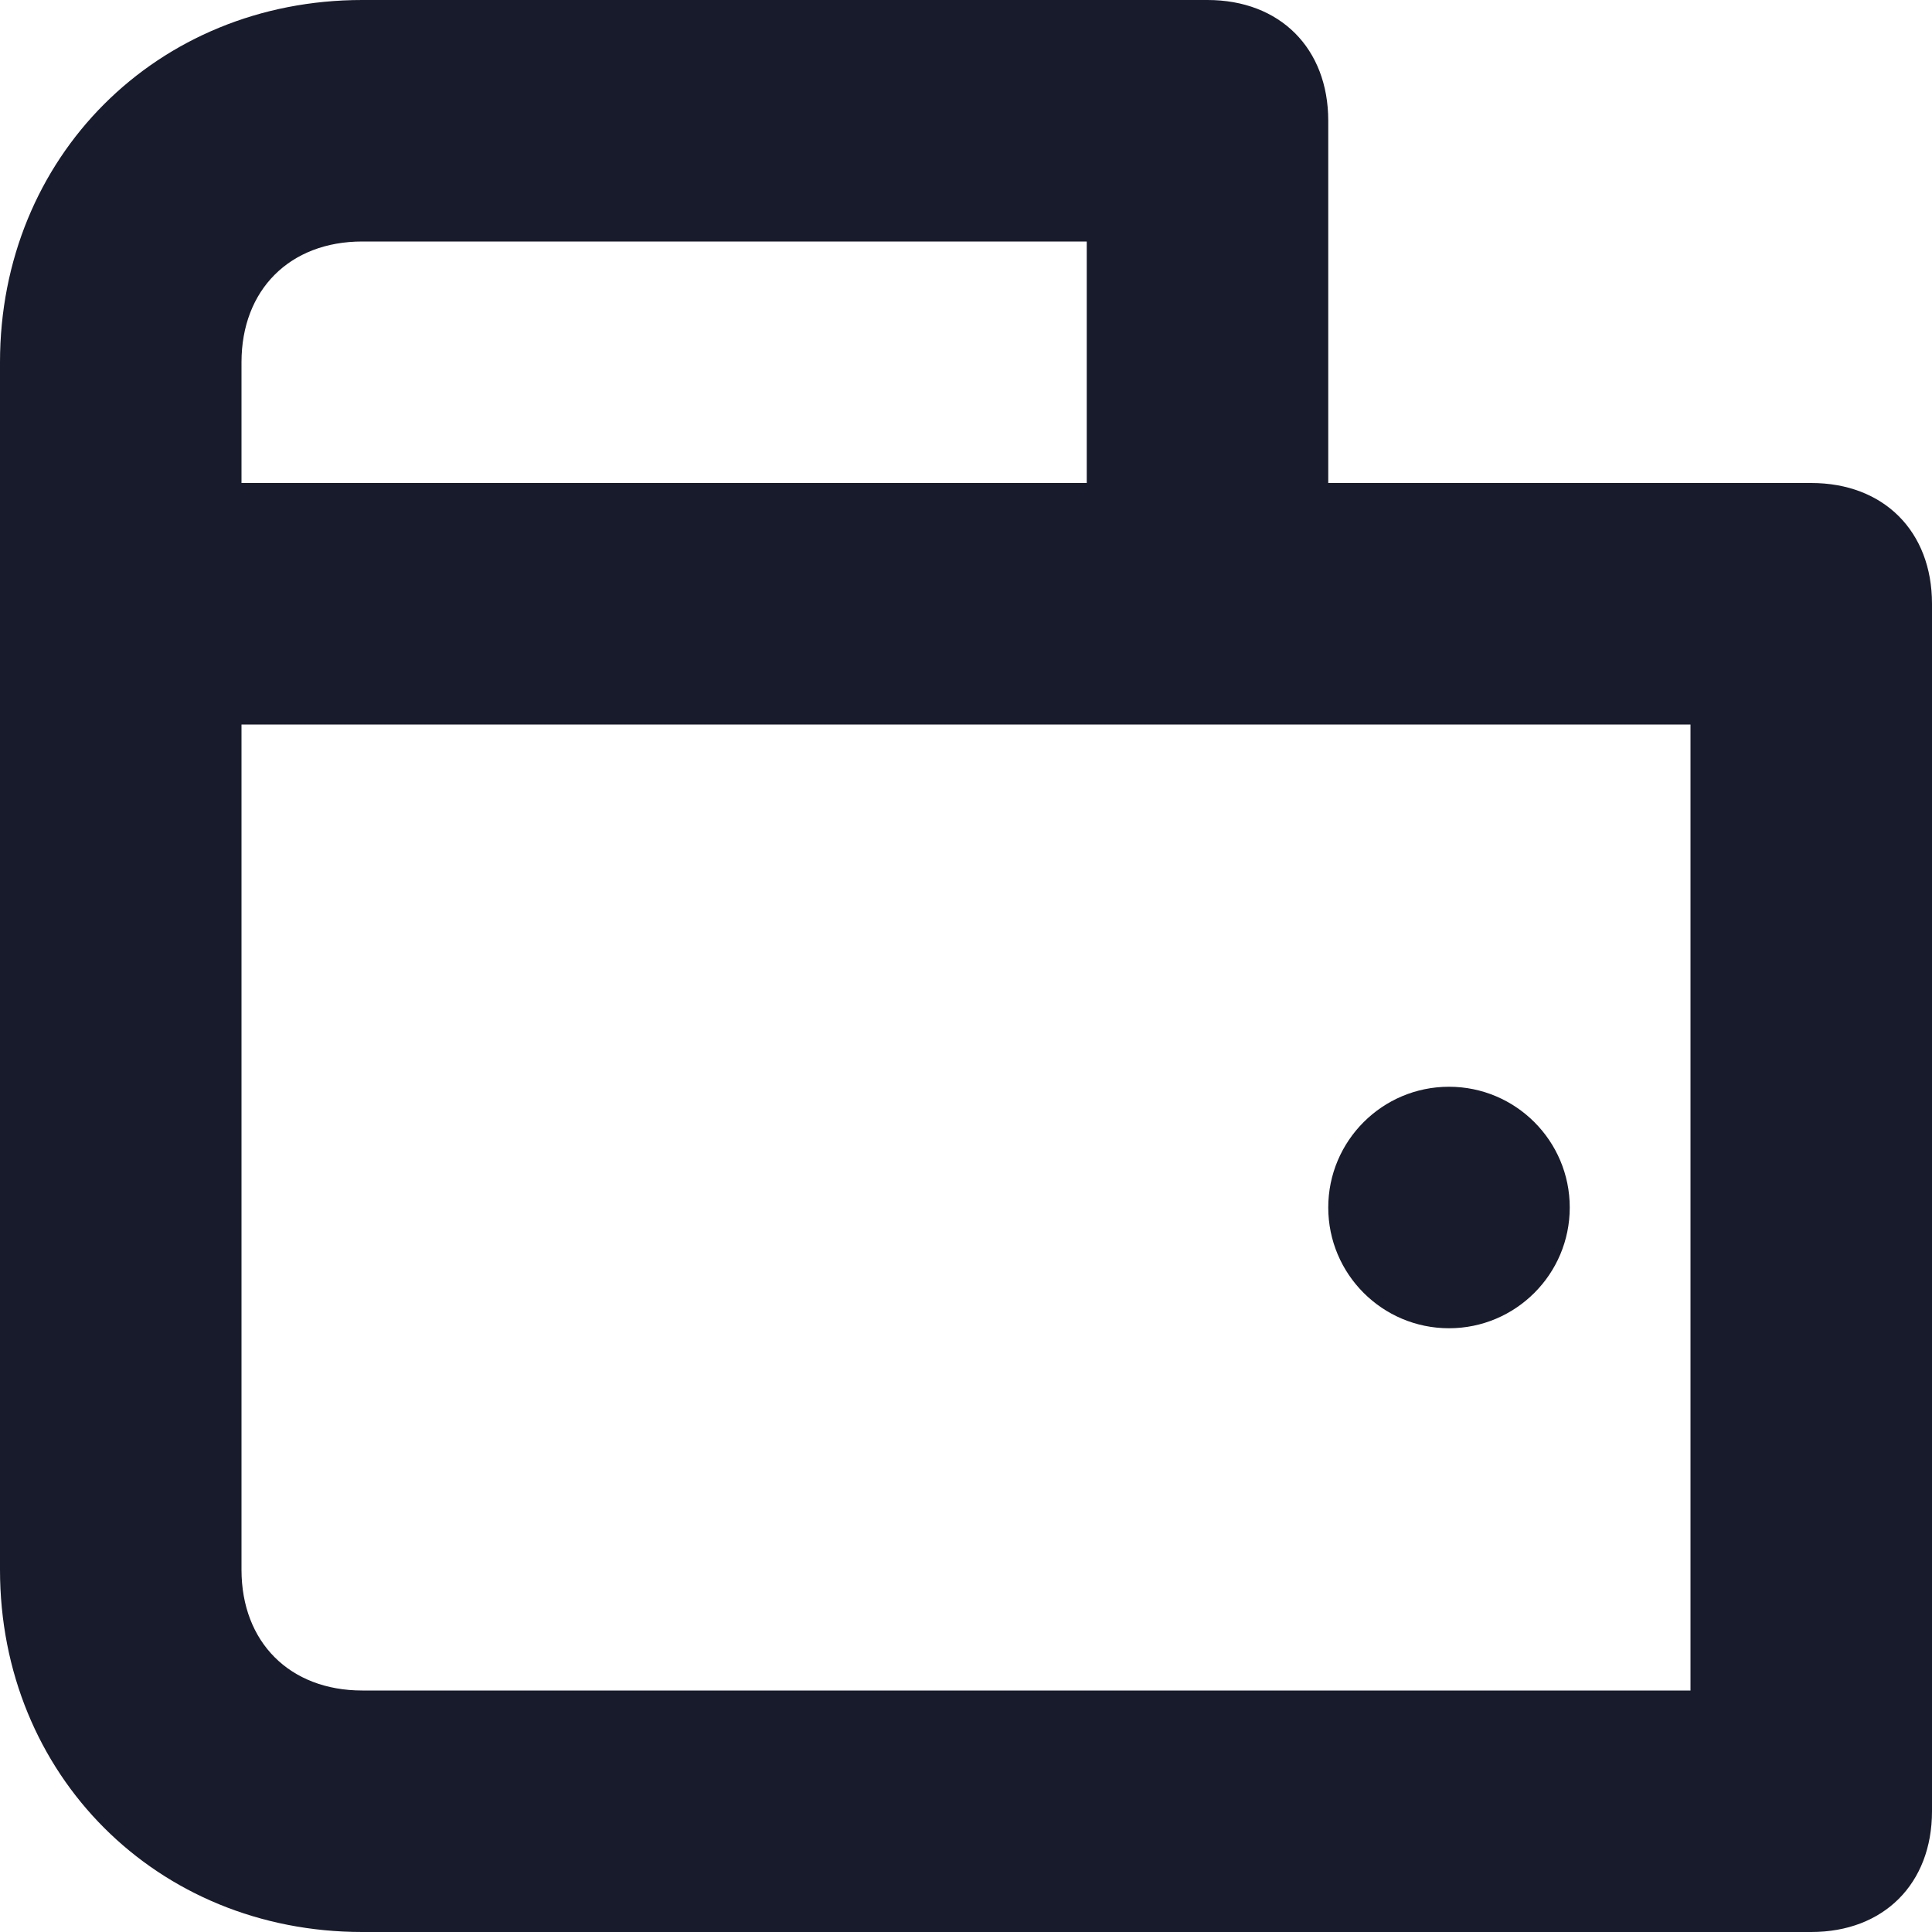
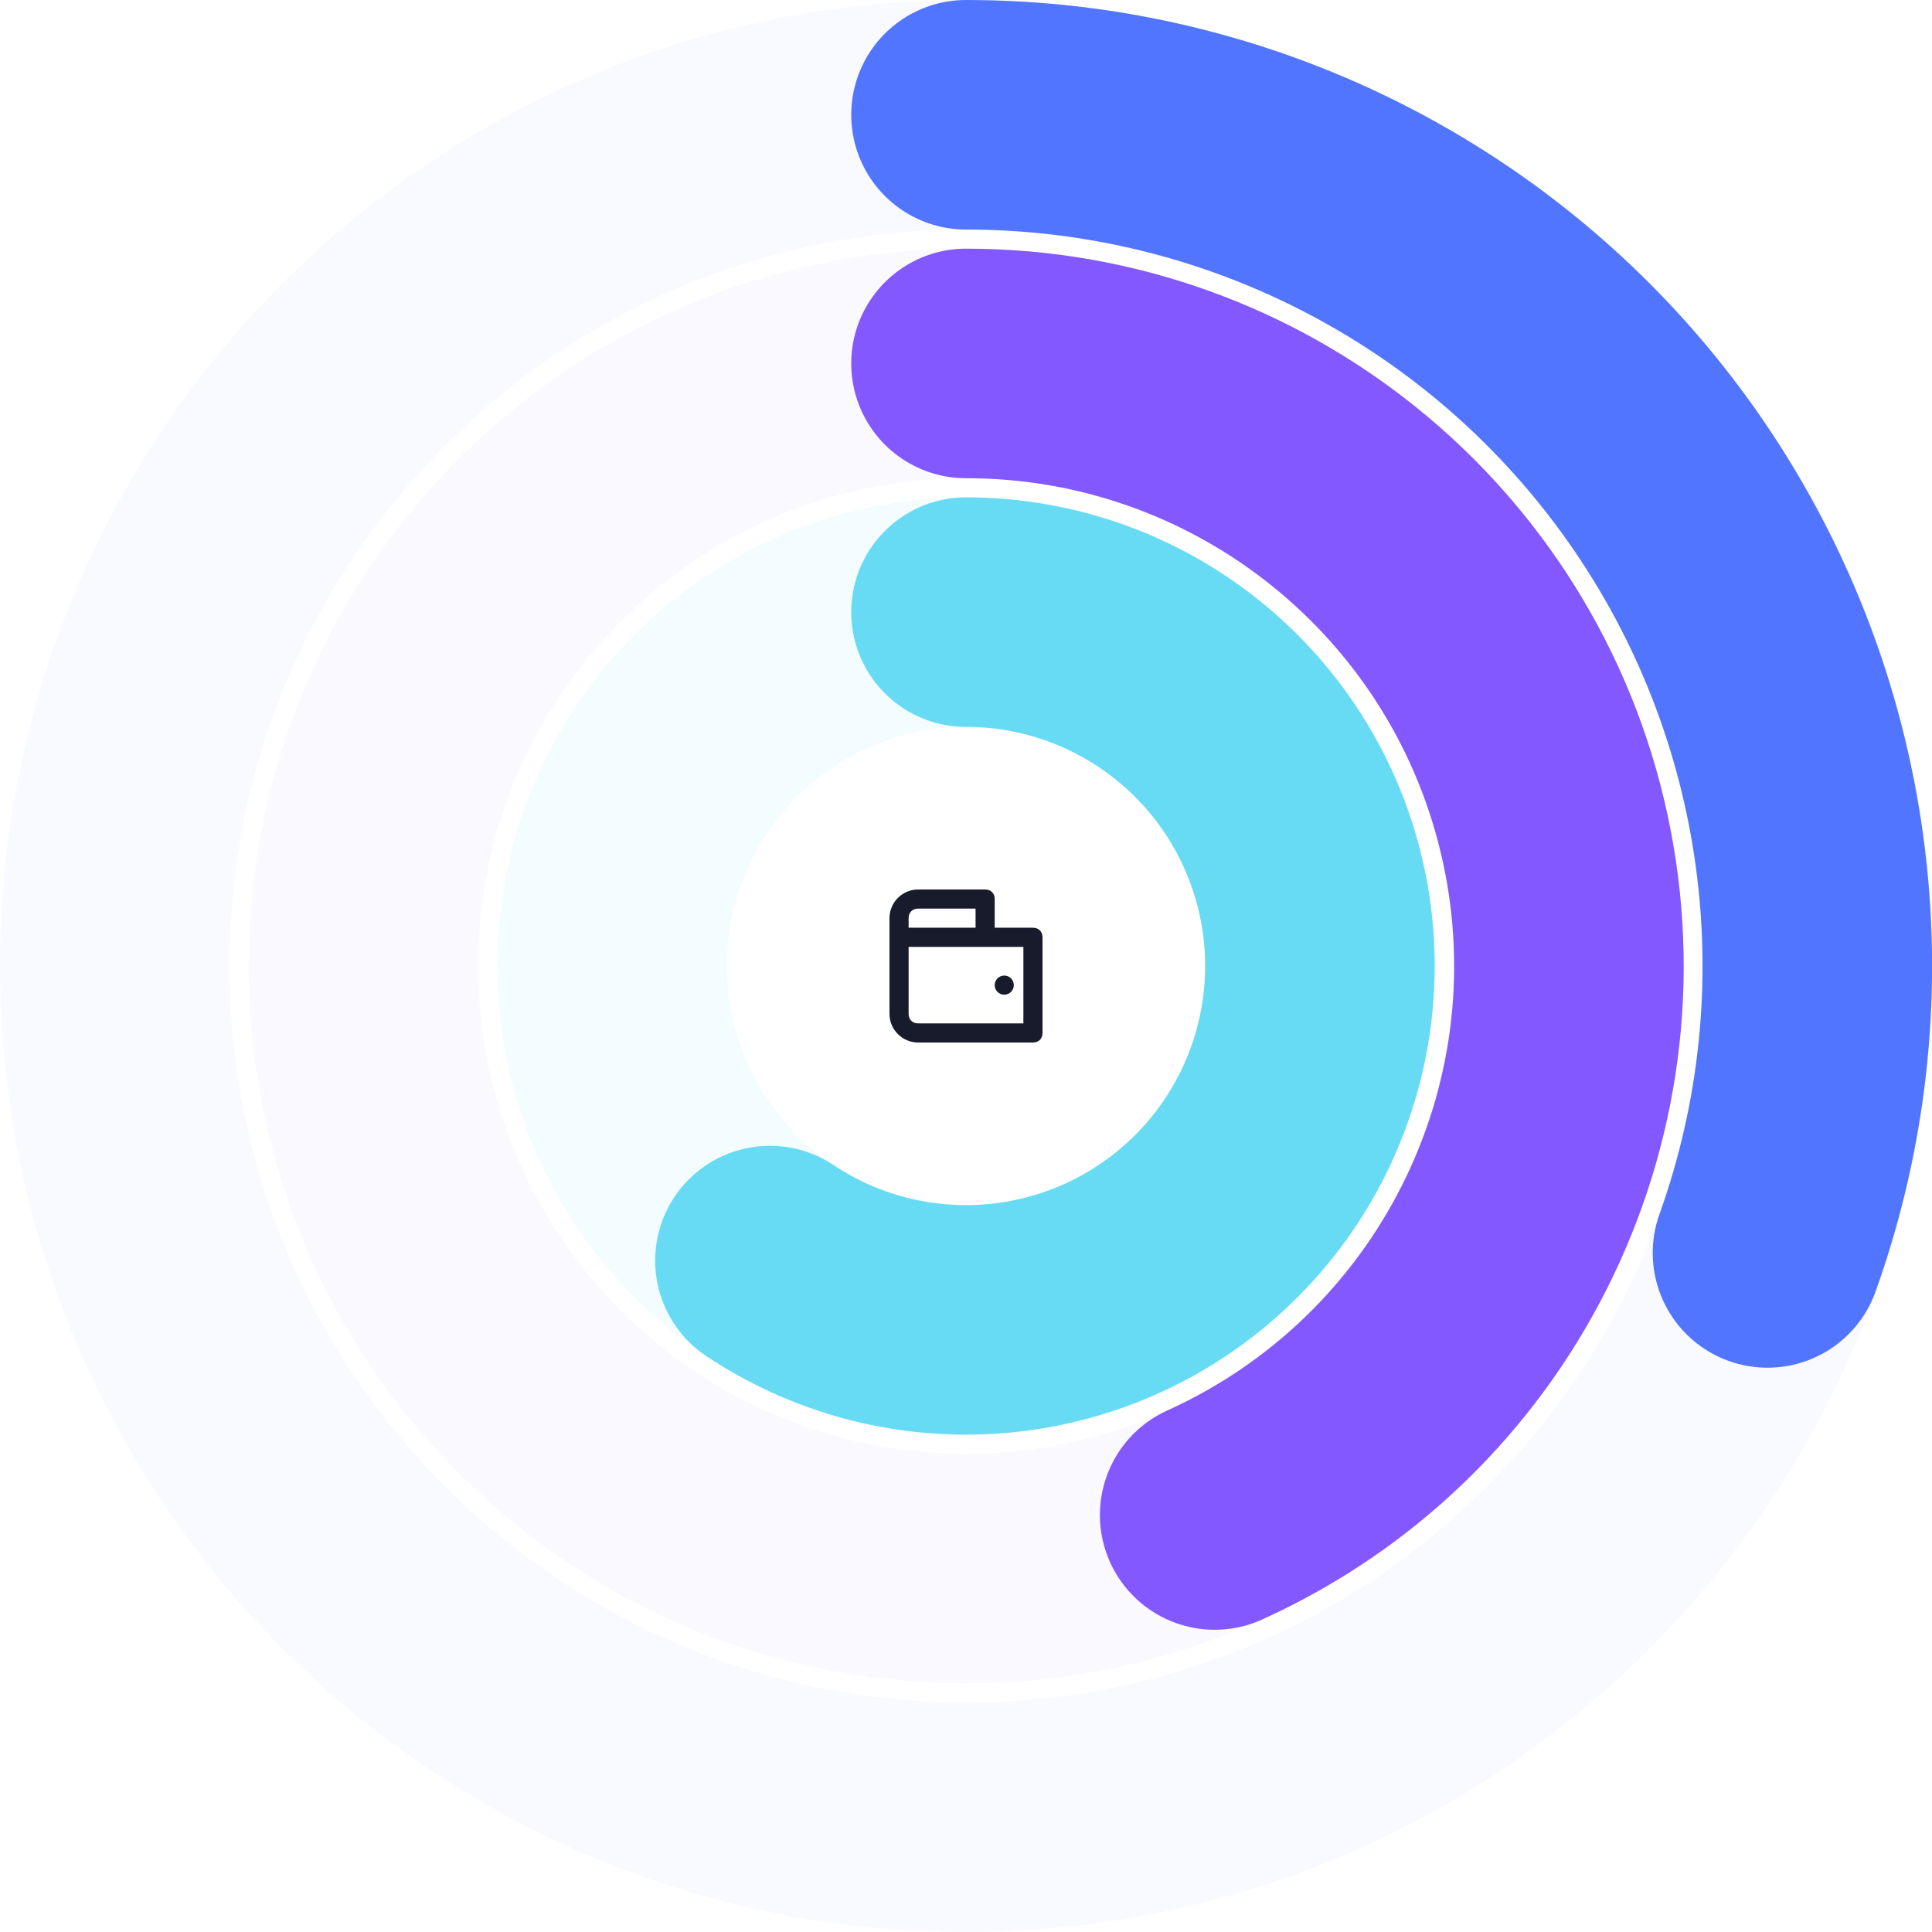
- <svg xmlns="http://www.w3.org/2000/svg" width="16" height="16" viewBox="0 0 16 16" fill="none">
-   <path d="M15 4H11V1C11 0.4 10.6 0 10 0H3C1.3 0 0 1.3 0 3V13C0 14.7 1.3 16 3 16H15C15.6 16 16 15.6 16 15V5C16 4.4 15.6 4 15 4ZM2 3C2 2.4 2.4 2 3 2H9V4H2V3ZM14 14H3C2.4 14 2 13.6 2 13V6H14V14Z" fill="#181B2B" />
-   <path d="M11 10C11 10.552 11.448 11 12 11C12.552 11 13 10.552 13 10C13 9.448 12.552 9 12 9C11.448 9 11 9.448 11 10Z" fill="#181B2B" />
+ <svg xmlns="http://www.w3.org/2000/svg" width="202" height="202" fill="none">
+   <circle cx="101" cy="101" r="89" stroke="#F9FAFF" stroke-width="24" />
+   <path stroke="#5275FF" stroke-linecap="round" stroke-width="24" d="M101 12a89 89 0 0 1 83.8 119" />
+   <circle cx="101" cy="101" r="63" stroke="#FAF9FF" stroke-width="24" />
+   <path stroke="#8358FF" stroke-linecap="round" stroke-width="24" d="M101 38a63 63 0 0 1 26 120.4" />
+   <circle cx="101" cy="101" r="37" stroke="#F3FDFF" stroke-width="24" />
+   <path stroke="#68DBF4" stroke-linecap="round" stroke-width="24" d="M101 64a37 37 0 1 1-20.5 67.8" />
+   <path fill="#181B2B" d="M108 97h-4v-3c0-.6-.4-1-1-1h-7a3 3 0 0 0-3 3v10a3 3 0 0 0 3 3h12c.6 0 1-.4 1-1V98c0-.6-.4-1-1-1zm-13-1c0-.6.4-1 1-1h6v2h-7v-1zm12 11H96c-.6 0-1-.4-1-1v-7h12v8z" />
+   <path fill="#181B2B" d="M104 103a1 1 0 1 0 2 0 1 1 0 0 0-2 0z" />
</svg>
